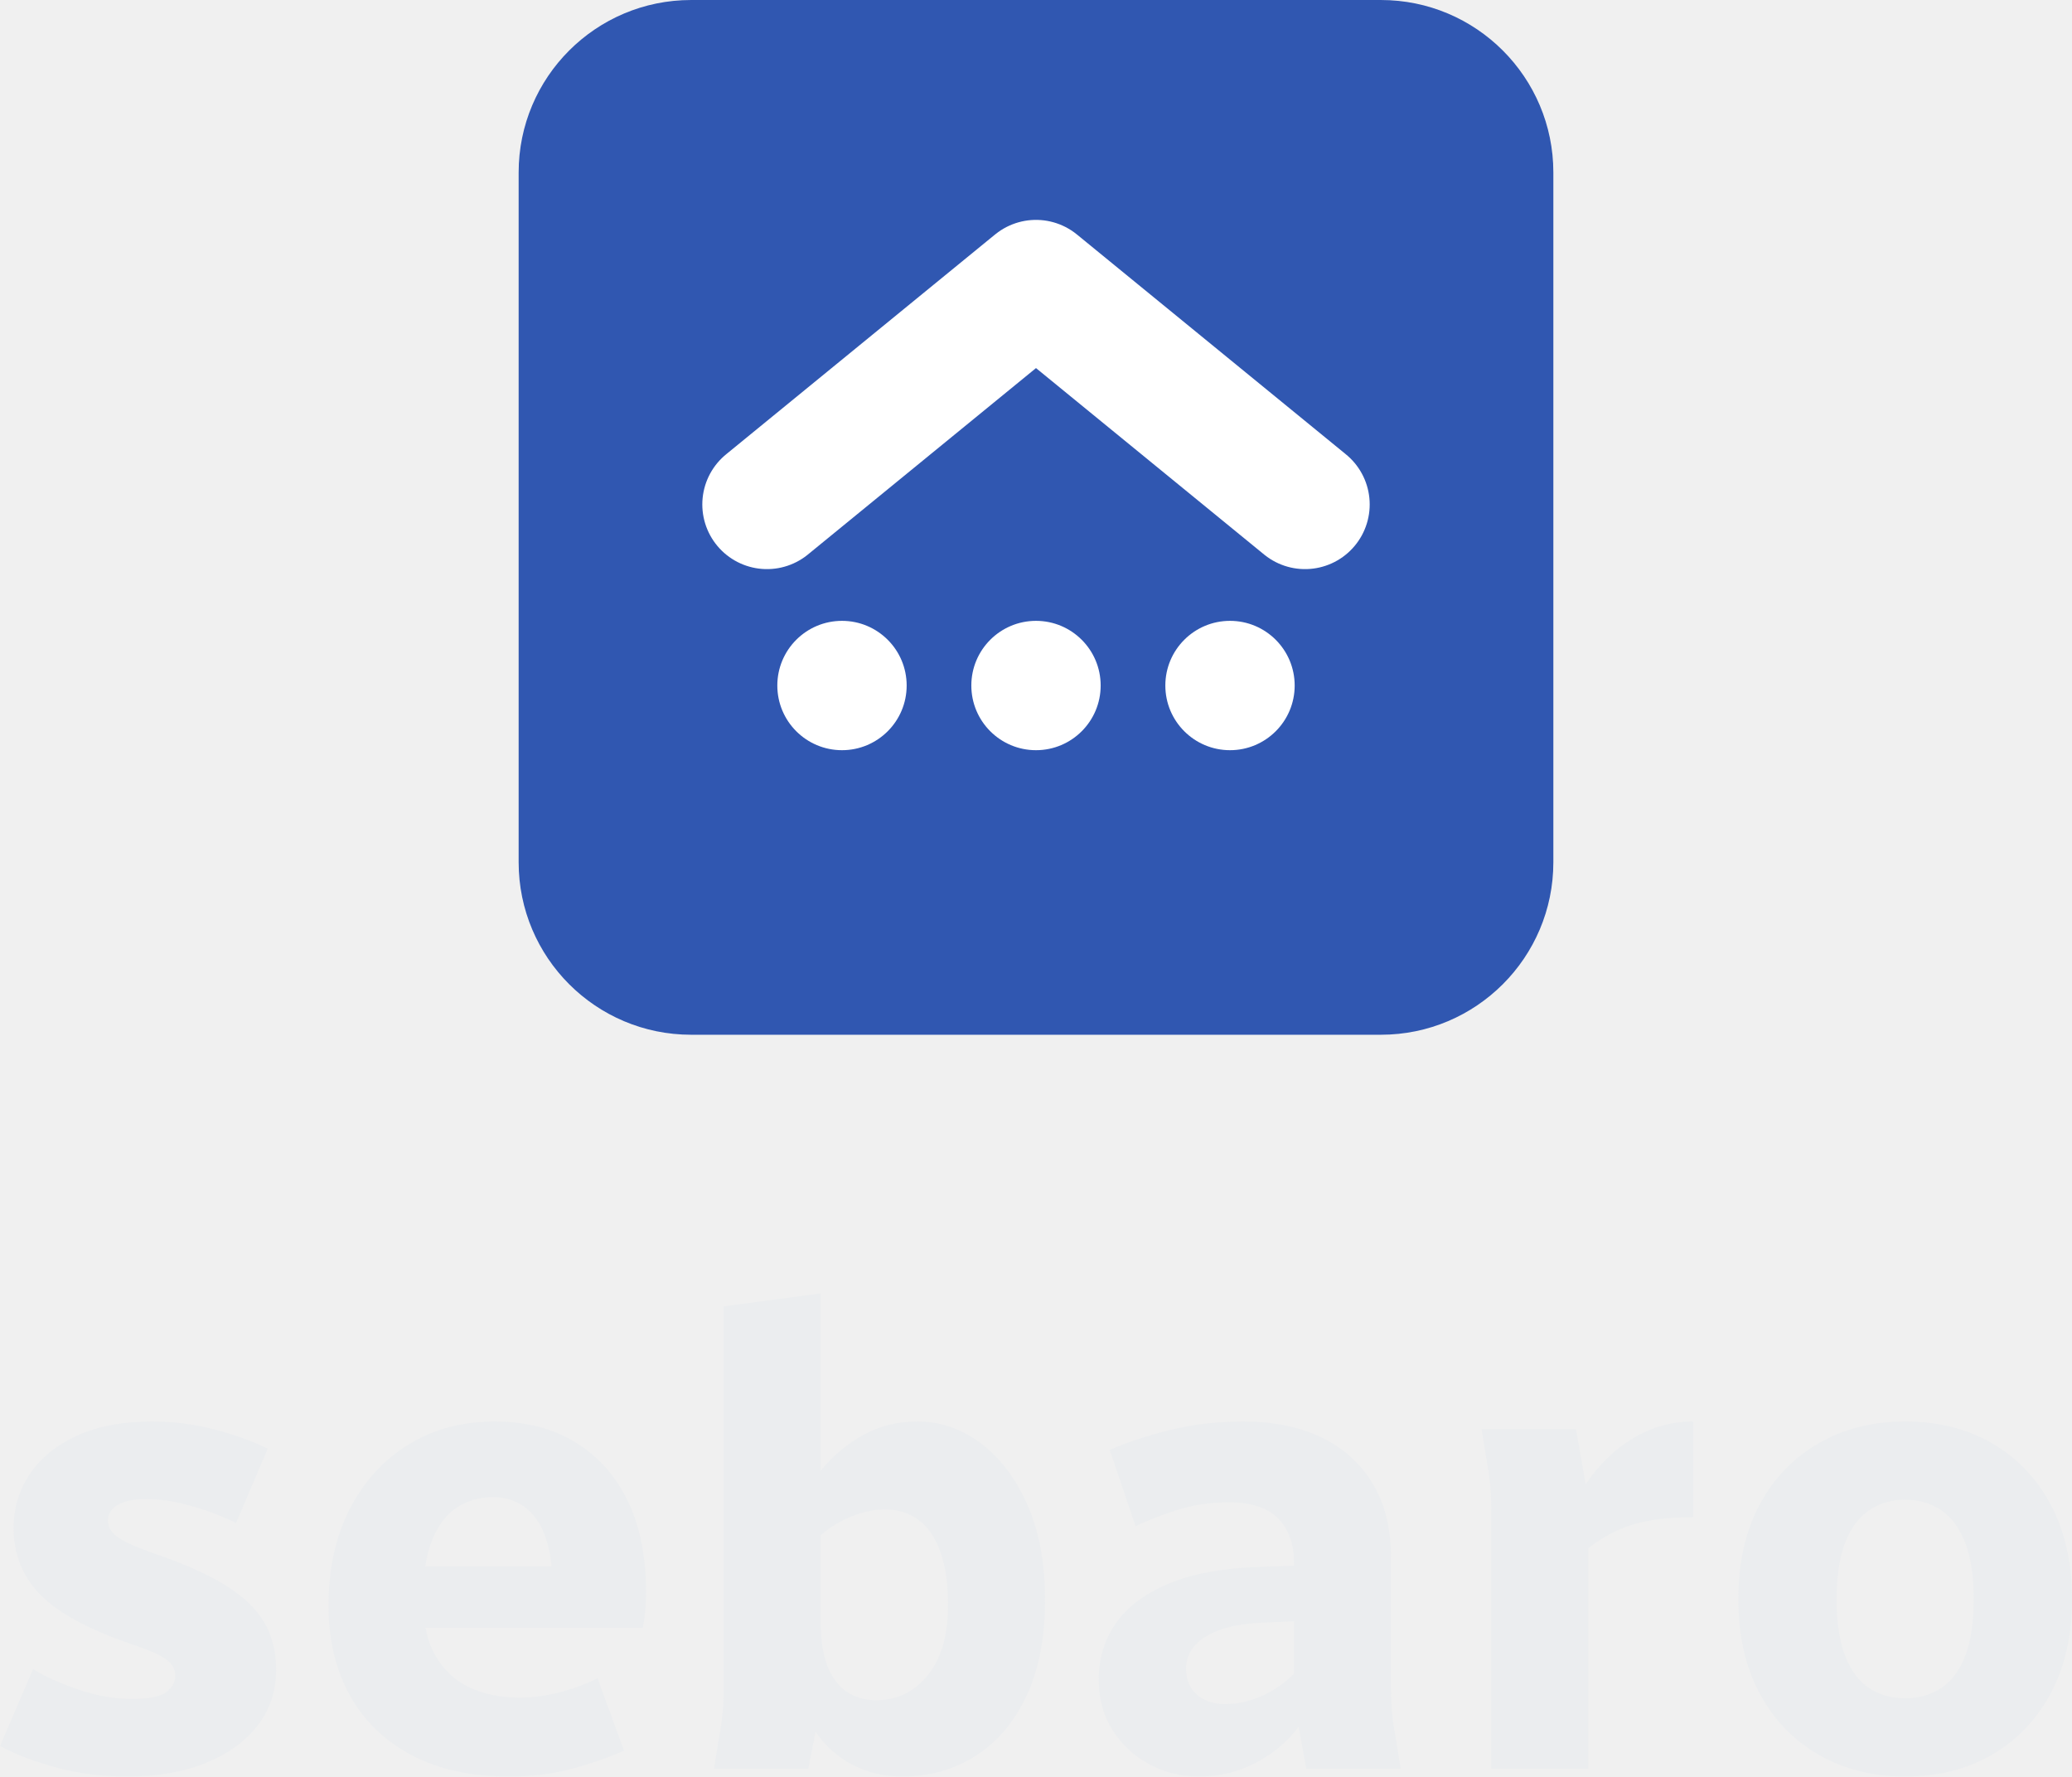
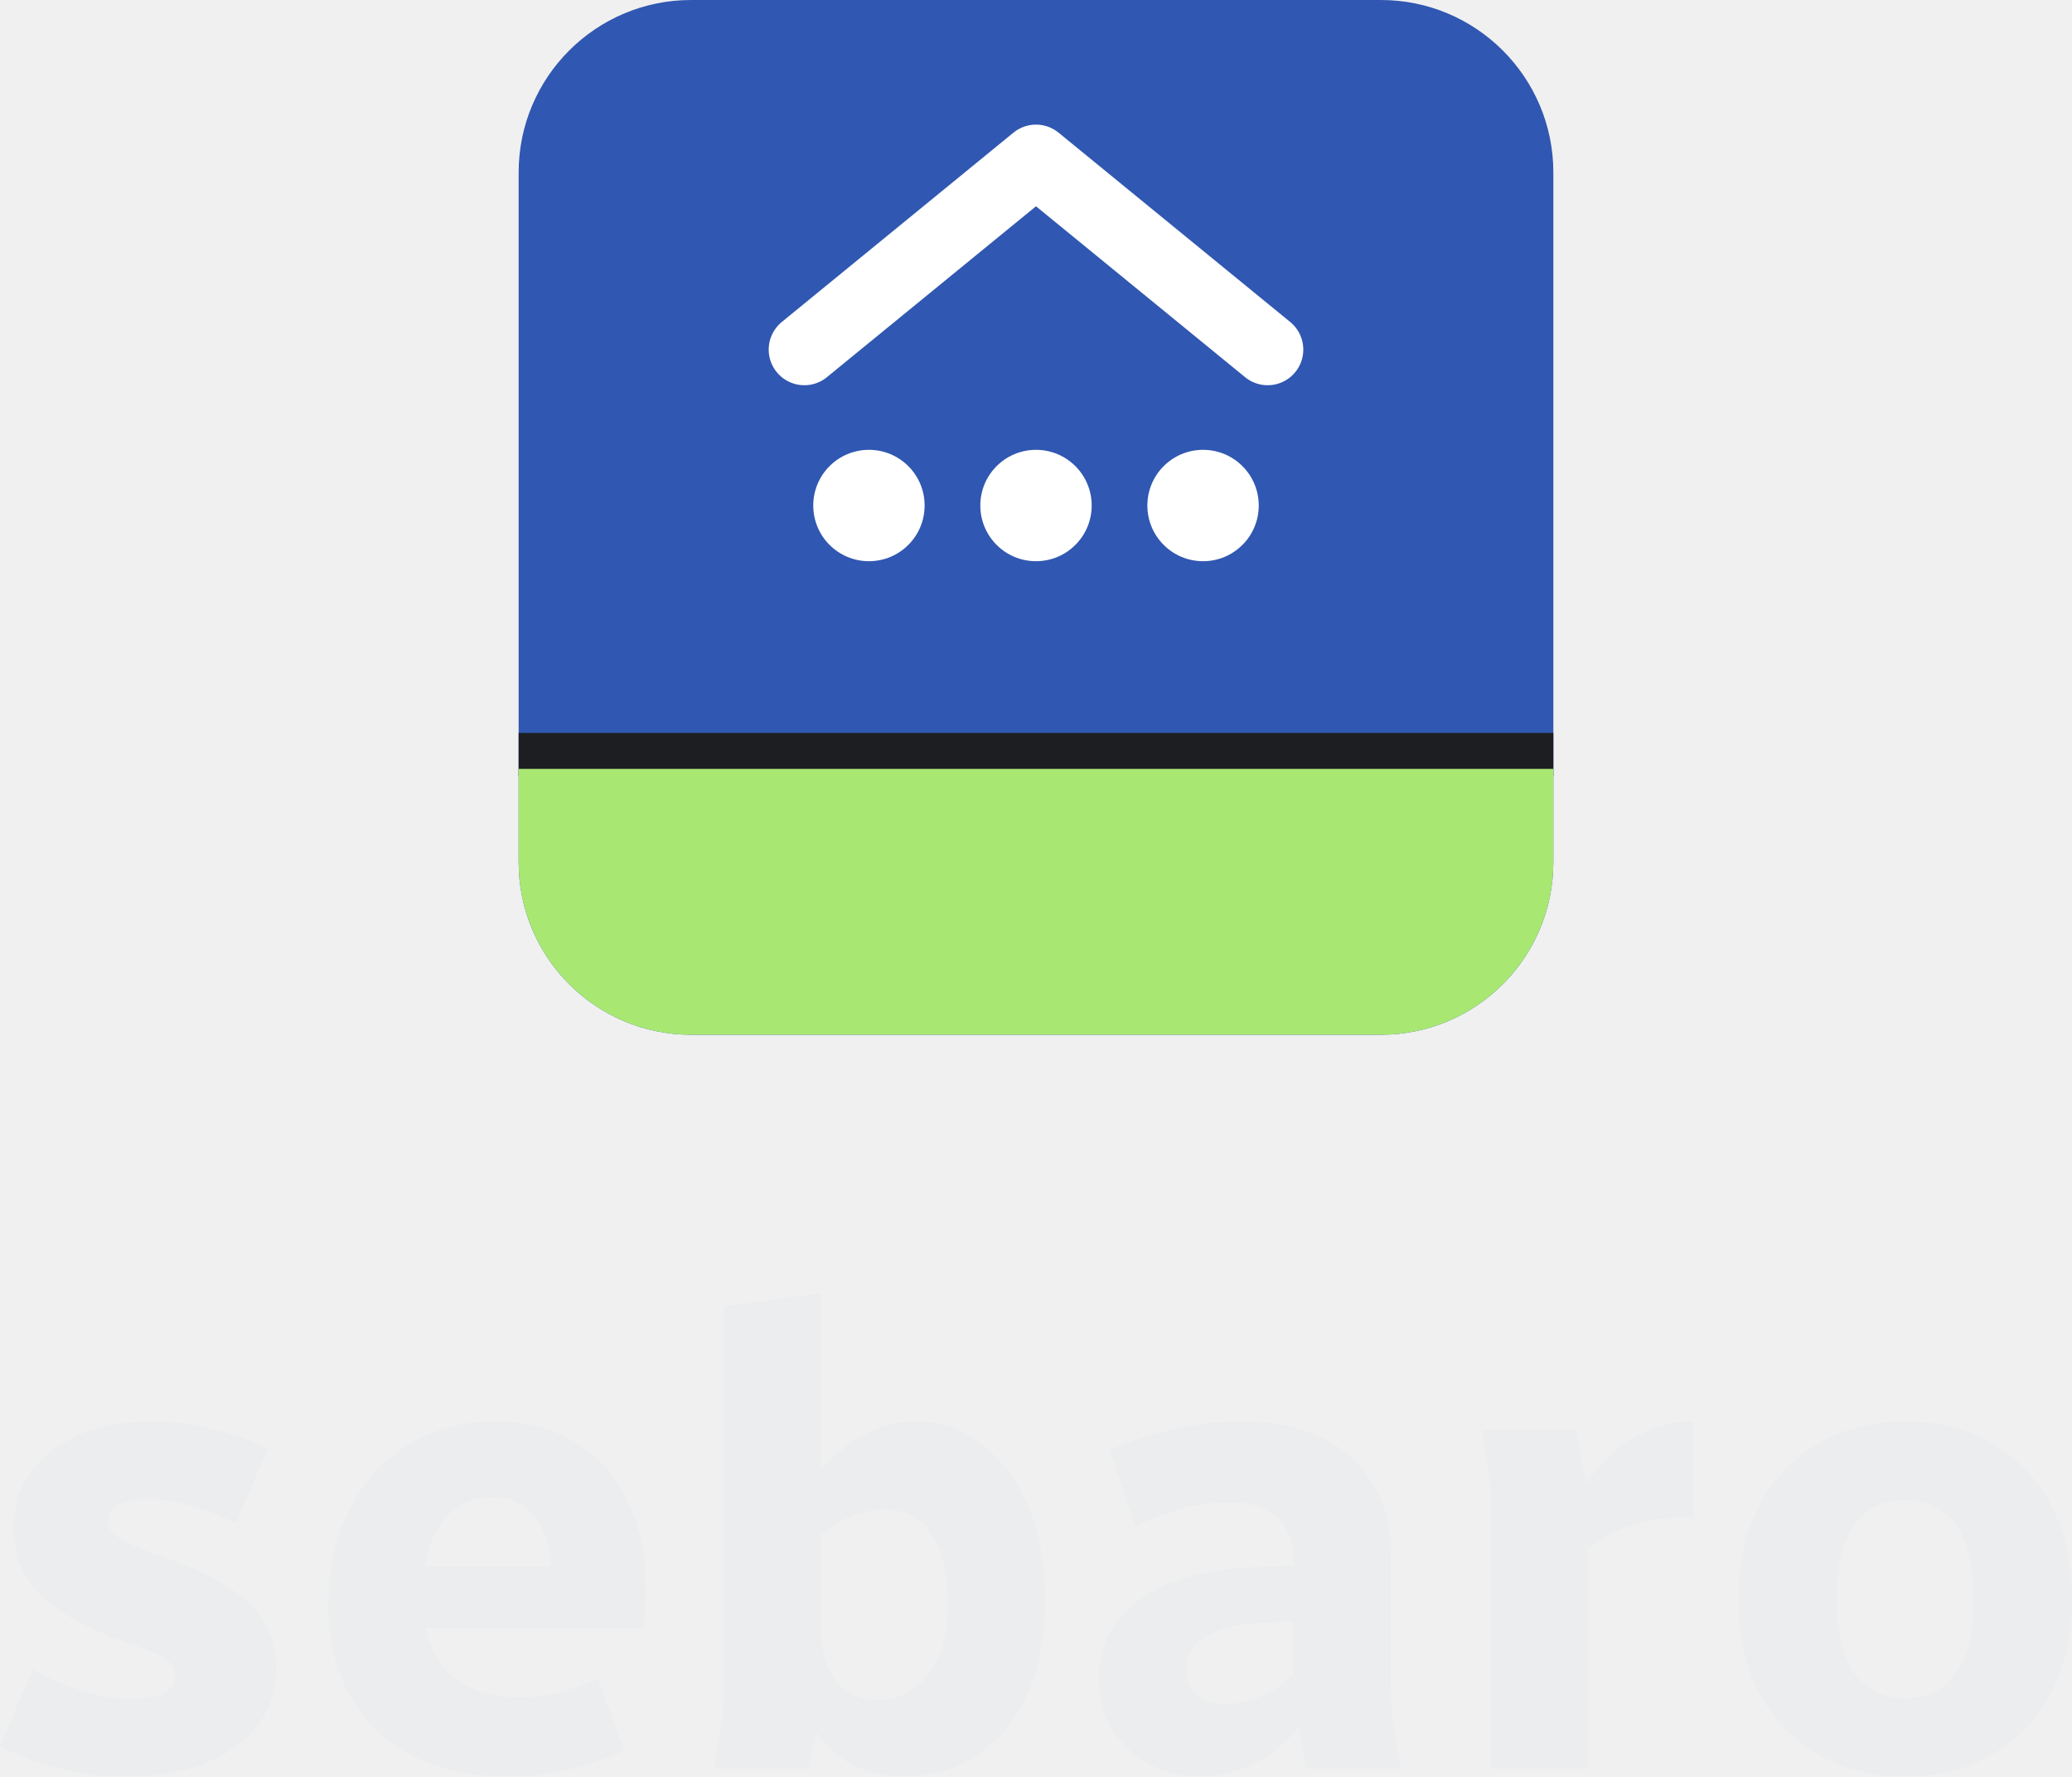
<svg xmlns="http://www.w3.org/2000/svg" viewBox="0 -2735 3204 2747" width="111.97" height="96" role="img" aria-label="sebaro">
-   <rect x="802" y="-2735" width="1600" height="1600" rx="266.72" fill="#3057B1" />
-   <g transform="translate(1122 -2415) scale(40)">
-     <path d="M1.6 11.5 L12 3 L22.4 11.5" fill="none" stroke="#FFFFFF" stroke-width="5" stroke-linecap="round" stroke-linejoin="round" />
-     <path d="M2 18.5 A2.5 2.5 0 1 1 7 18.5 A2.5 2.5 0 1 1 2 18.5 Z" fill="#FFFFFF" />
-     <path d="M9.5 18.5 A2.5 2.5 0 1 1 14.5 18.5 A2.5 2.5 0 1 1 9.5 18.5 Z" fill="#FFFFFF" />
-     <path d="M17 18.5 A2.5 2.5 0 1 1 22 18.5 A2.5 2.5 0 1 1 17 18.5 Z" fill="#FFFFFF" />
+   <g transform="translate(802 -2735) scale(22.22222)">
+     <rect width="72" height="72" rx="12.002" fill="#3057B1" />
+     <rect y="51" width="72" height="3" fill="#1C1E22" />
+     <path d="M0 53.5H72V59.998A12.002 12.002 0 0 1 59.998 72H12.002A12.002 12.002 0 0 1 0 59.998Z" fill="#A9E773" />
+     <g transform="translate(17.4 6.5) scale(1.55)">
+       <path d="M1.6 11.5 L12 3 L22.4 11.5" fill="none" stroke="#FFFFFF" stroke-width="3.2" stroke-linecap="round" stroke-linejoin="round" />
+       <path d="M2 18.5 A2.5 2.5 0 1 1 7 18.5 A2.5 2.5 0 1 1 2 18.5 Z" fill="#FFFFFF" />
+       <path d="M9.5 18.5 A2.5 2.5 0 1 1 14.5 18.5 A2.5 2.5 0 1 1 9.5 18.5 Z" fill="#FFFFFF" />
+       <path d="M17 18.5 A2.5 2.5 0 1 1 22 18.5 A2.5 2.5 0 1 1 17 18.5 Z" fill="#FFFFFF" />
+     </g>
  </g>
  <g fill="#EBEDEF" transform="translate(-25 0)">
    <path data-char="s" d="M25 -35L76 -154Q108 -135 149 -121.5Q190 -108 230 -108Q268 -108 282 -118.5Q296 -129 296 -144Q296 -154 289.5 -162Q283 -170 268.5 -177Q254 -184 230 -192Q128 -227 87 -269.5Q46 -312 46 -372Q46 -418 71 -455.5Q96 -493 144 -515Q192 -537 260 -537Q309 -537 355.5 -525Q402 -513 439 -495L390 -380Q360 -395 322 -406Q284 -417 252 -417Q222 -417 207 -408Q192 -399 192 -384Q192 -374 198.5 -366Q205 -358 221 -350Q237 -342 266 -332Q333 -309 374 -283.5Q415 -258 433.5 -226.5Q452 -195 452 -153Q452 -104 423.5 -67Q395 -30 343.5 -9Q292 12 222 12Q164 12 113.5 -1.5Q63 -15 25 -35Z" />
    <path data-char="e" d="M533 -252Q533 -338 566 -402Q599 -466 657 -501.5Q715 -537 790 -537Q862 -537 914.5 -505Q967 -473 995.5 -414.5Q1024 -356 1024 -274Q1024 -257 1022.5 -242Q1021 -227 1019 -218L640 -218L640 -313L911 -313L880 -272Q880 -349 855.5 -384.5Q831 -420 787 -420Q756 -420 731.5 -404Q707 -388 693 -353Q679 -318 679 -262Q679 -209 698 -175.5Q717 -142 750.5 -126Q784 -110 829 -110Q859 -110 891.5 -118.5Q924 -127 949 -140L990 -28Q954 -12 909.5 0Q865 12 812 12Q724 12 661.5 -21Q599 -54 566 -113.5Q533 -173 533 -252Z" />
    <path data-char="b" d="M1129 0L1137 -49Q1141 -71 1142.5 -87.5Q1144 -104 1144 -125L1144 -715L1294 -735L1294 -461Q1323 -496 1360.5 -516.5Q1398 -537 1444 -537Q1497 -537 1542 -503Q1587 -469 1614 -407.5Q1641 -346 1641 -261Q1641 -173 1612 -112Q1583 -51 1533 -19.5Q1483 12 1420 12Q1379 12 1344.5 -5.5Q1310 -23 1286 -57L1275 0L1129 0ZM1294 -227Q1294 -186 1304.5 -159Q1315 -132 1334.5 -119Q1354 -106 1380 -106Q1428 -106 1459.5 -144.5Q1491 -183 1491 -253Q1491 -303 1479 -336Q1467 -369 1445 -385Q1423 -401 1394 -401Q1369 -401 1342.5 -390.5Q1316 -380 1294 -361L1294 -227Z" />
    <path data-char="a" d="M1724 -138Q1724 -187 1750.5 -225Q1777 -263 1831.5 -286Q1886 -309 1969 -312L2026 -314L2026 -318Q2026 -362 2001.5 -387Q1977 -412 1925 -412Q1883 -412 1846.5 -400.5Q1810 -389 1781 -375L1741 -493Q1779 -510 1833 -523.5Q1887 -537 1948 -537Q2016 -537 2067 -513Q2118 -489 2147 -442Q2176 -395 2176 -326L2176 -125Q2176 -104 2177.5 -87.5Q2179 -71 2183 -49L2191 0L2045 0L2033 -65Q2008 -31 1967.5 -9.5Q1927 12 1879 12Q1837 12 1802 -7Q1767 -26 1745.5 -59.5Q1724 -93 1724 -138ZM1859 -155Q1859 -129 1876 -114.5Q1893 -100 1919 -100Q1948 -100 1976 -112.5Q2004 -125 2026 -147L2026 -228L1979 -226Q1934 -224 1908 -213.5Q1882 -203 1870.5 -188Q1859 -173 1859 -155Z" />
    <path data-char="r" d="M2316 -525L2462 -525L2477 -440Q2508 -486 2551 -511.5Q2594 -537 2643 -537L2643 -389Q2590 -389 2553 -378.5Q2516 -368 2481 -341L2481 0L2331 0L2331 -400Q2331 -421 2329.5 -437.5Q2328 -454 2324 -476L2316 -525Z" />
    <path data-char="o" d="M2713 -262Q2713 -347 2746 -408.5Q2779 -470 2837.5 -503.5Q2896 -537 2971 -537Q3047 -537 3105 -503.5Q3163 -470 3196 -408.5Q3229 -347 3229 -262Q3229 -178 3196 -116.5Q3163 -55 3105 -21.5Q3047 12 2971 12Q2896 12 2837.5 -21.5Q2779 -55 2746 -116.5Q2713 -178 2713 -262ZM2865 -262Q2865 -209 2878 -175Q2891 -141 2915 -125Q2939 -109 2971 -109Q3003 -109 3027 -125Q3051 -141 3064 -175Q3077 -209 3077 -262Q3077 -315 3064 -349Q3051 -383 3027 -399.5Q3003 -416 2971 -416Q2939 -416 2915 -399.5Q2891 -383 2878 -349Q2865 -315 2865 -262Z" />
  </g>
</svg>
